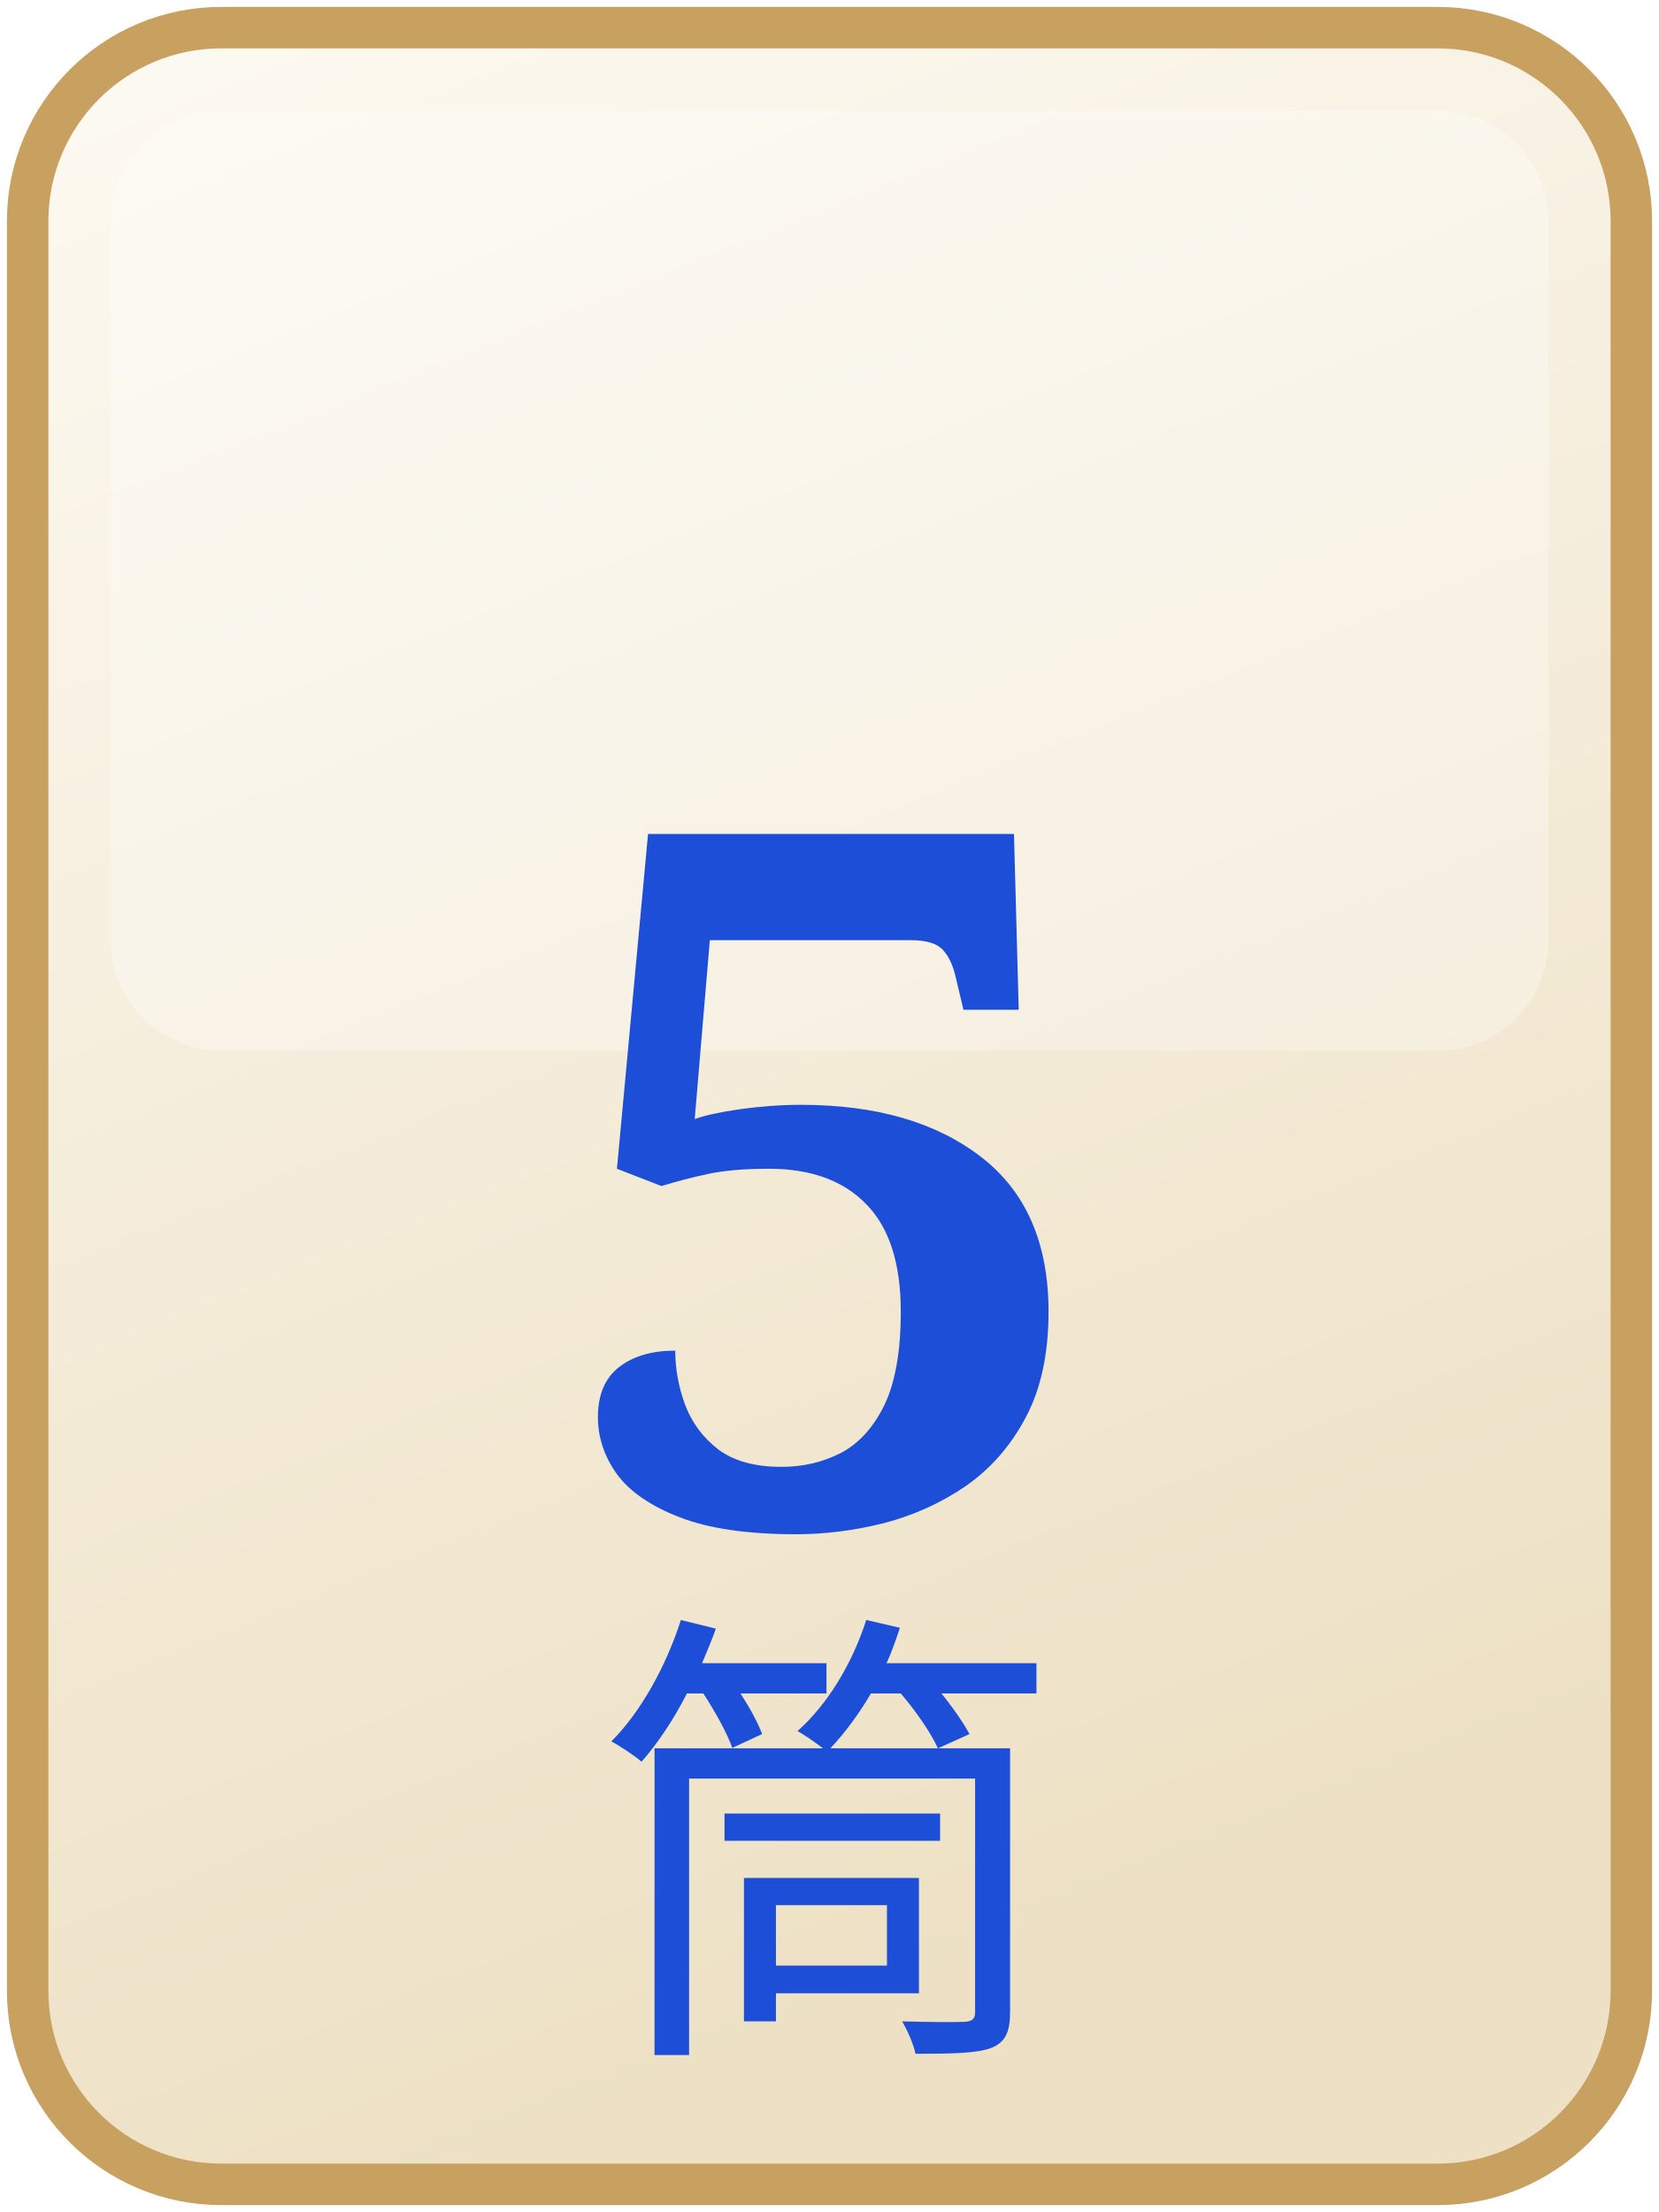
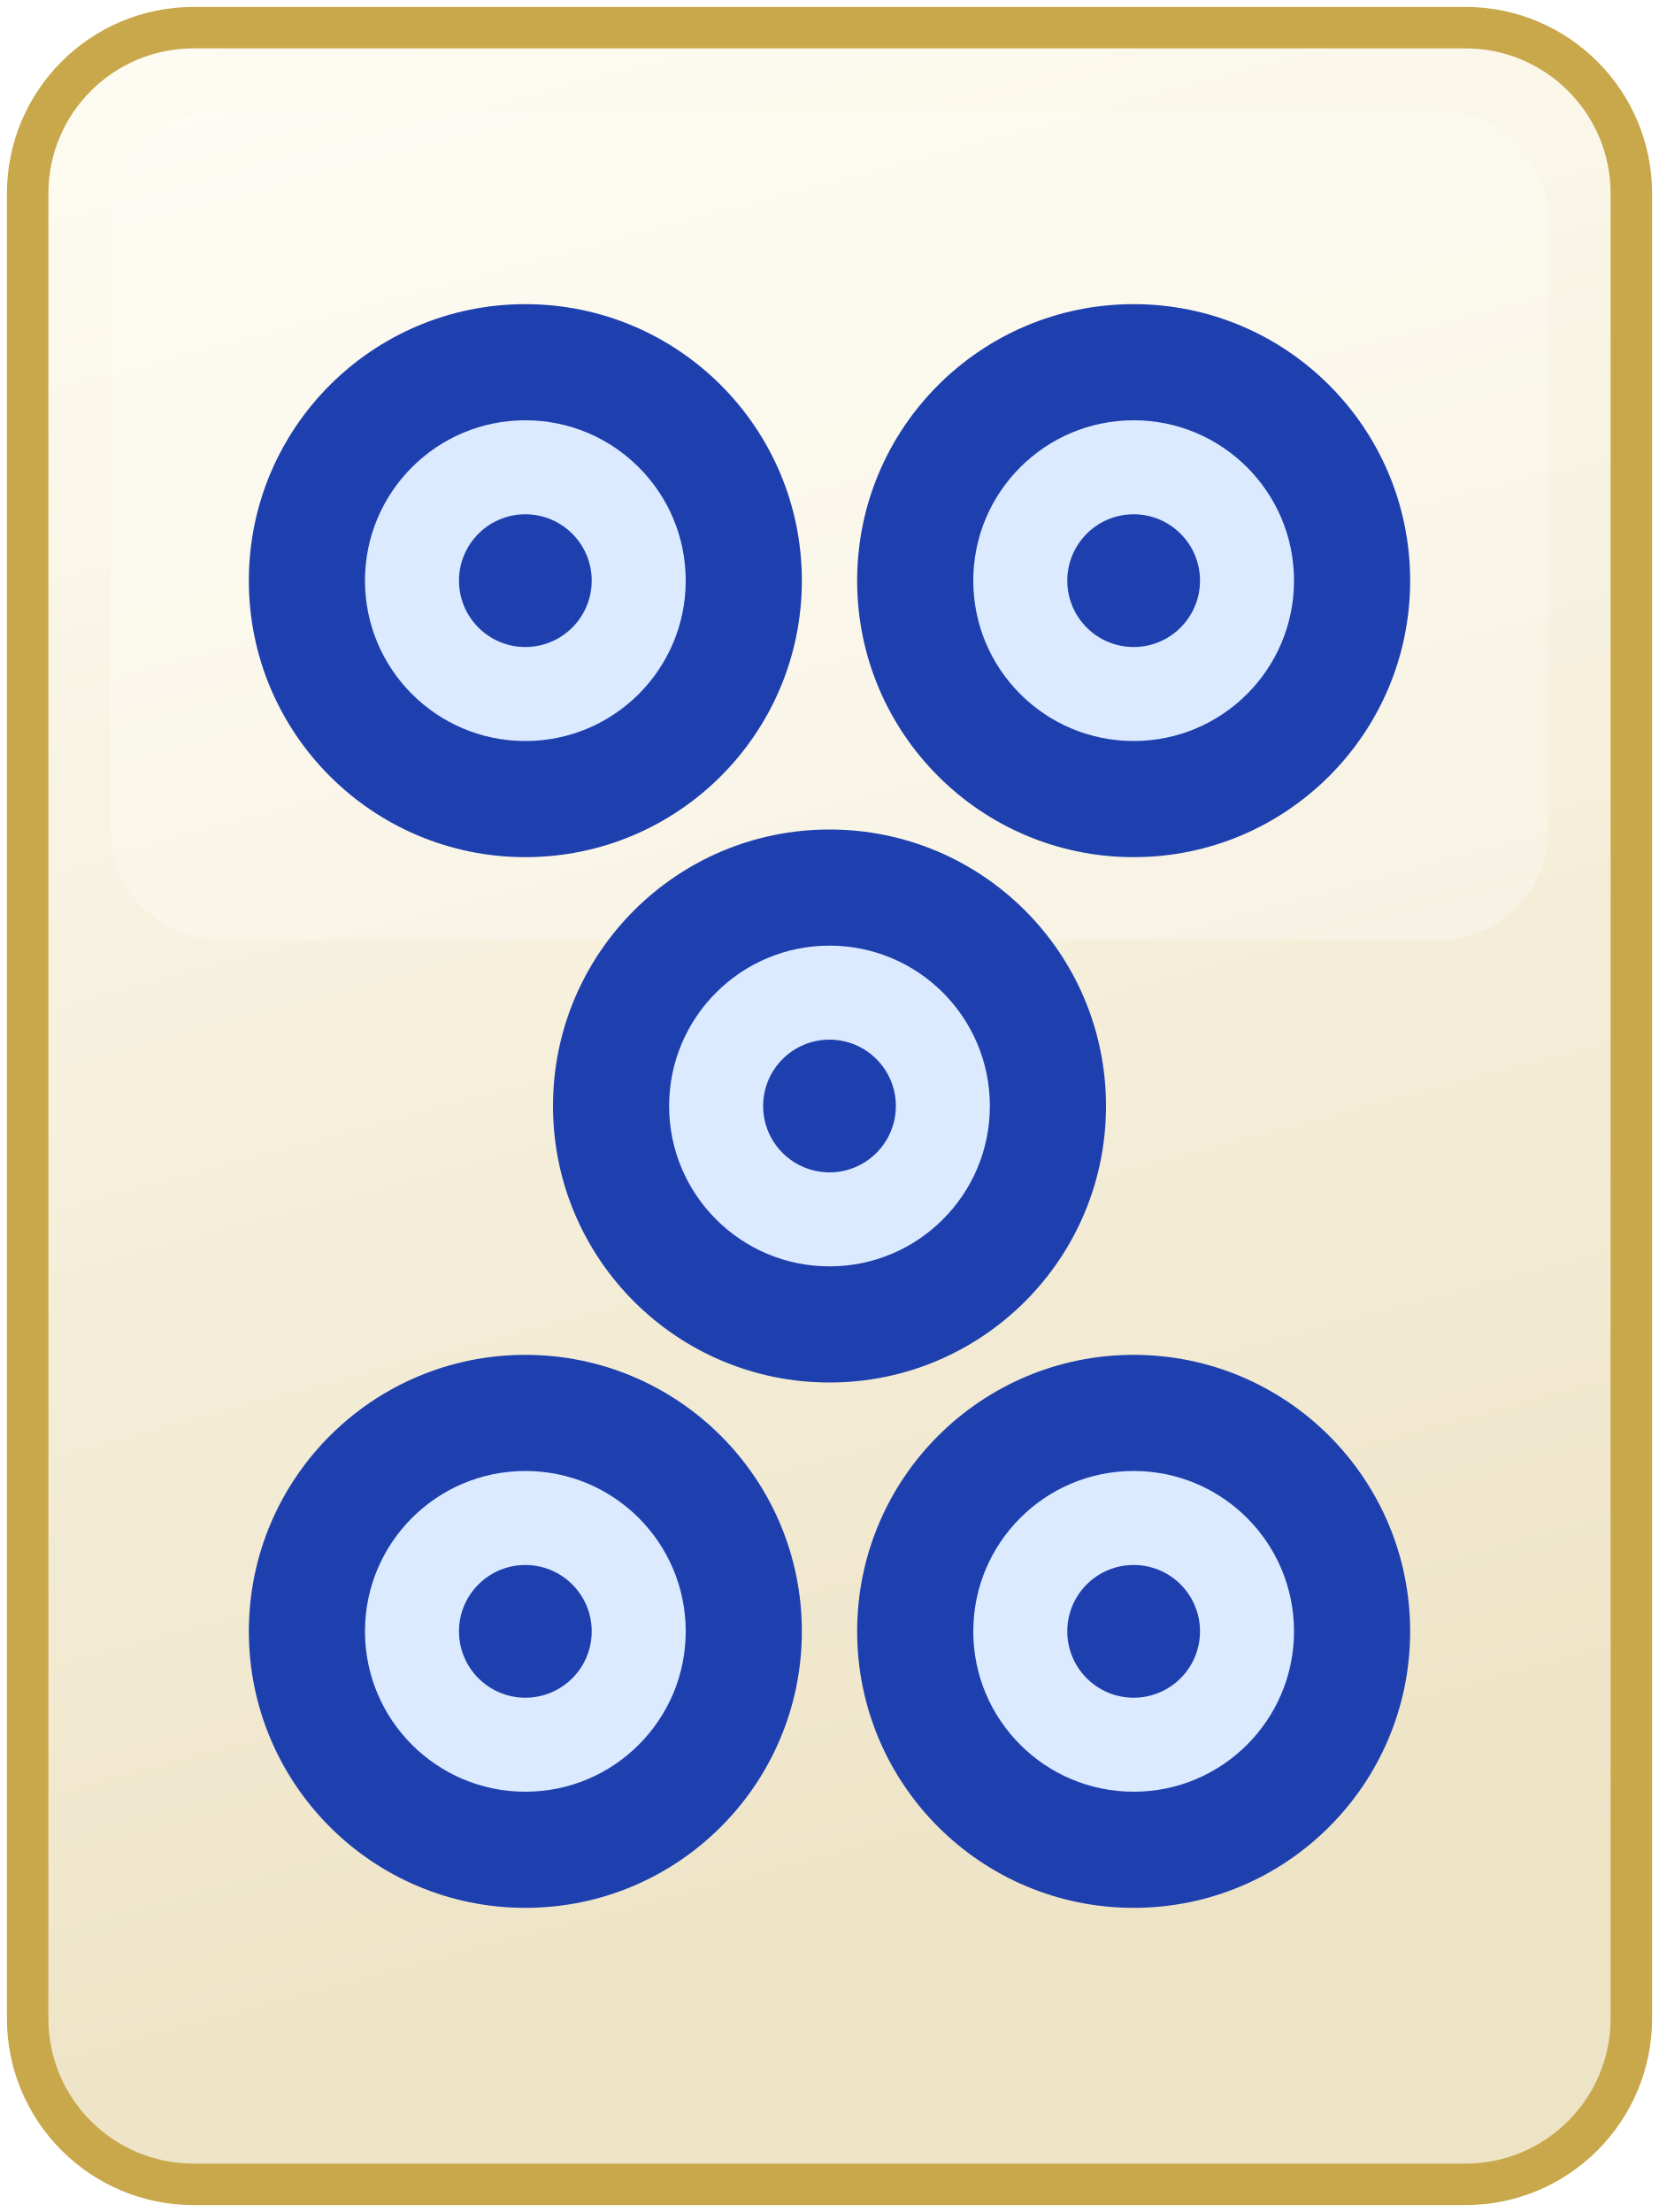
<svg xmlns="http://www.w3.org/2000/svg" viewBox="0 0 60 80">
  <defs>
-     <linearGradient id="bg" x1="0" y1="0" x2="0.3" y2="1">
-       <stop offset="0%" stop-color="#FDFAF2" />
-       <stop offset="100%" stop-color="#EDE0C4" />
+     <linearGradient id="bg" x1="0" y1="0" x2="0.2" y2="1">
+       <stop offset="0%" stop-color="#FEFCF3" />
+       <stop offset="100%" stop-color="#EDE3C5" />
    </linearGradient>
  </defs>
-   <rect x="1" y="1" width="58" height="78" rx="7" fill="url(#bg)" stroke="#C8A060" stroke-width="1.5" />
-   <rect x="4" y="4" width="52" height="34" rx="4" fill="rgba(255,255,255,0.30)" />
-   <text x="30" y="43" text-anchor="middle" dominant-baseline="middle" font-family="'Hiragino Mincho ProN','Yu Mincho',Georgia,serif" font-size="35" font-weight="bold" fill="#1D4ED8">5</text>
-   <text x="30" y="67" text-anchor="middle" dominant-baseline="middle" font-family="'Hiragino Mincho ProN','Yu Mincho',Georgia,serif" font-size="17" fill="#1D4ED8">筒</text>
+   <rect x="1" y="1" width="58" height="78" rx="6" fill="url(#bg)" stroke="#C9A84C" stroke-width="1.5" />
+   <rect x="4" y="4" width="52" height="30" rx="4" fill="rgba(255,255,255,0.26)" />
+   <circle cx="19" cy="21" r="10" fill="#1E40AF" />
+   <circle cx="19" cy="21" r="5.8" fill="#DBEAFE" />
+   <circle cx="19" cy="21" r="2.4" fill="#1E40AF" />
+   <circle cx="41" cy="21" r="10" fill="#1E40AF" />
+   <circle cx="41" cy="21" r="5.8" fill="#DBEAFE" />
+   <circle cx="41" cy="21" r="2.4" fill="#1E40AF" />
+   <circle cx="30" cy="40" r="10" fill="#1E40AF" />
+   <circle cx="30" cy="40" r="5.8" fill="#DBEAFE" />
+   <circle cx="30" cy="40" r="2.4" fill="#1E40AF" />
+   <circle cx="19" cy="59" r="10" fill="#1E40AF" />
+   <circle cx="19" cy="59" r="5.8" fill="#DBEAFE" />
+   <circle cx="19" cy="59" r="2.4" fill="#1E40AF" />
+   <circle cx="41" cy="59" r="10" fill="#1E40AF" />
+   <circle cx="41" cy="59" r="5.8" fill="#DBEAFE" />
+   <circle cx="41" cy="59" r="2.4" fill="#1E40AF" />
</svg>
